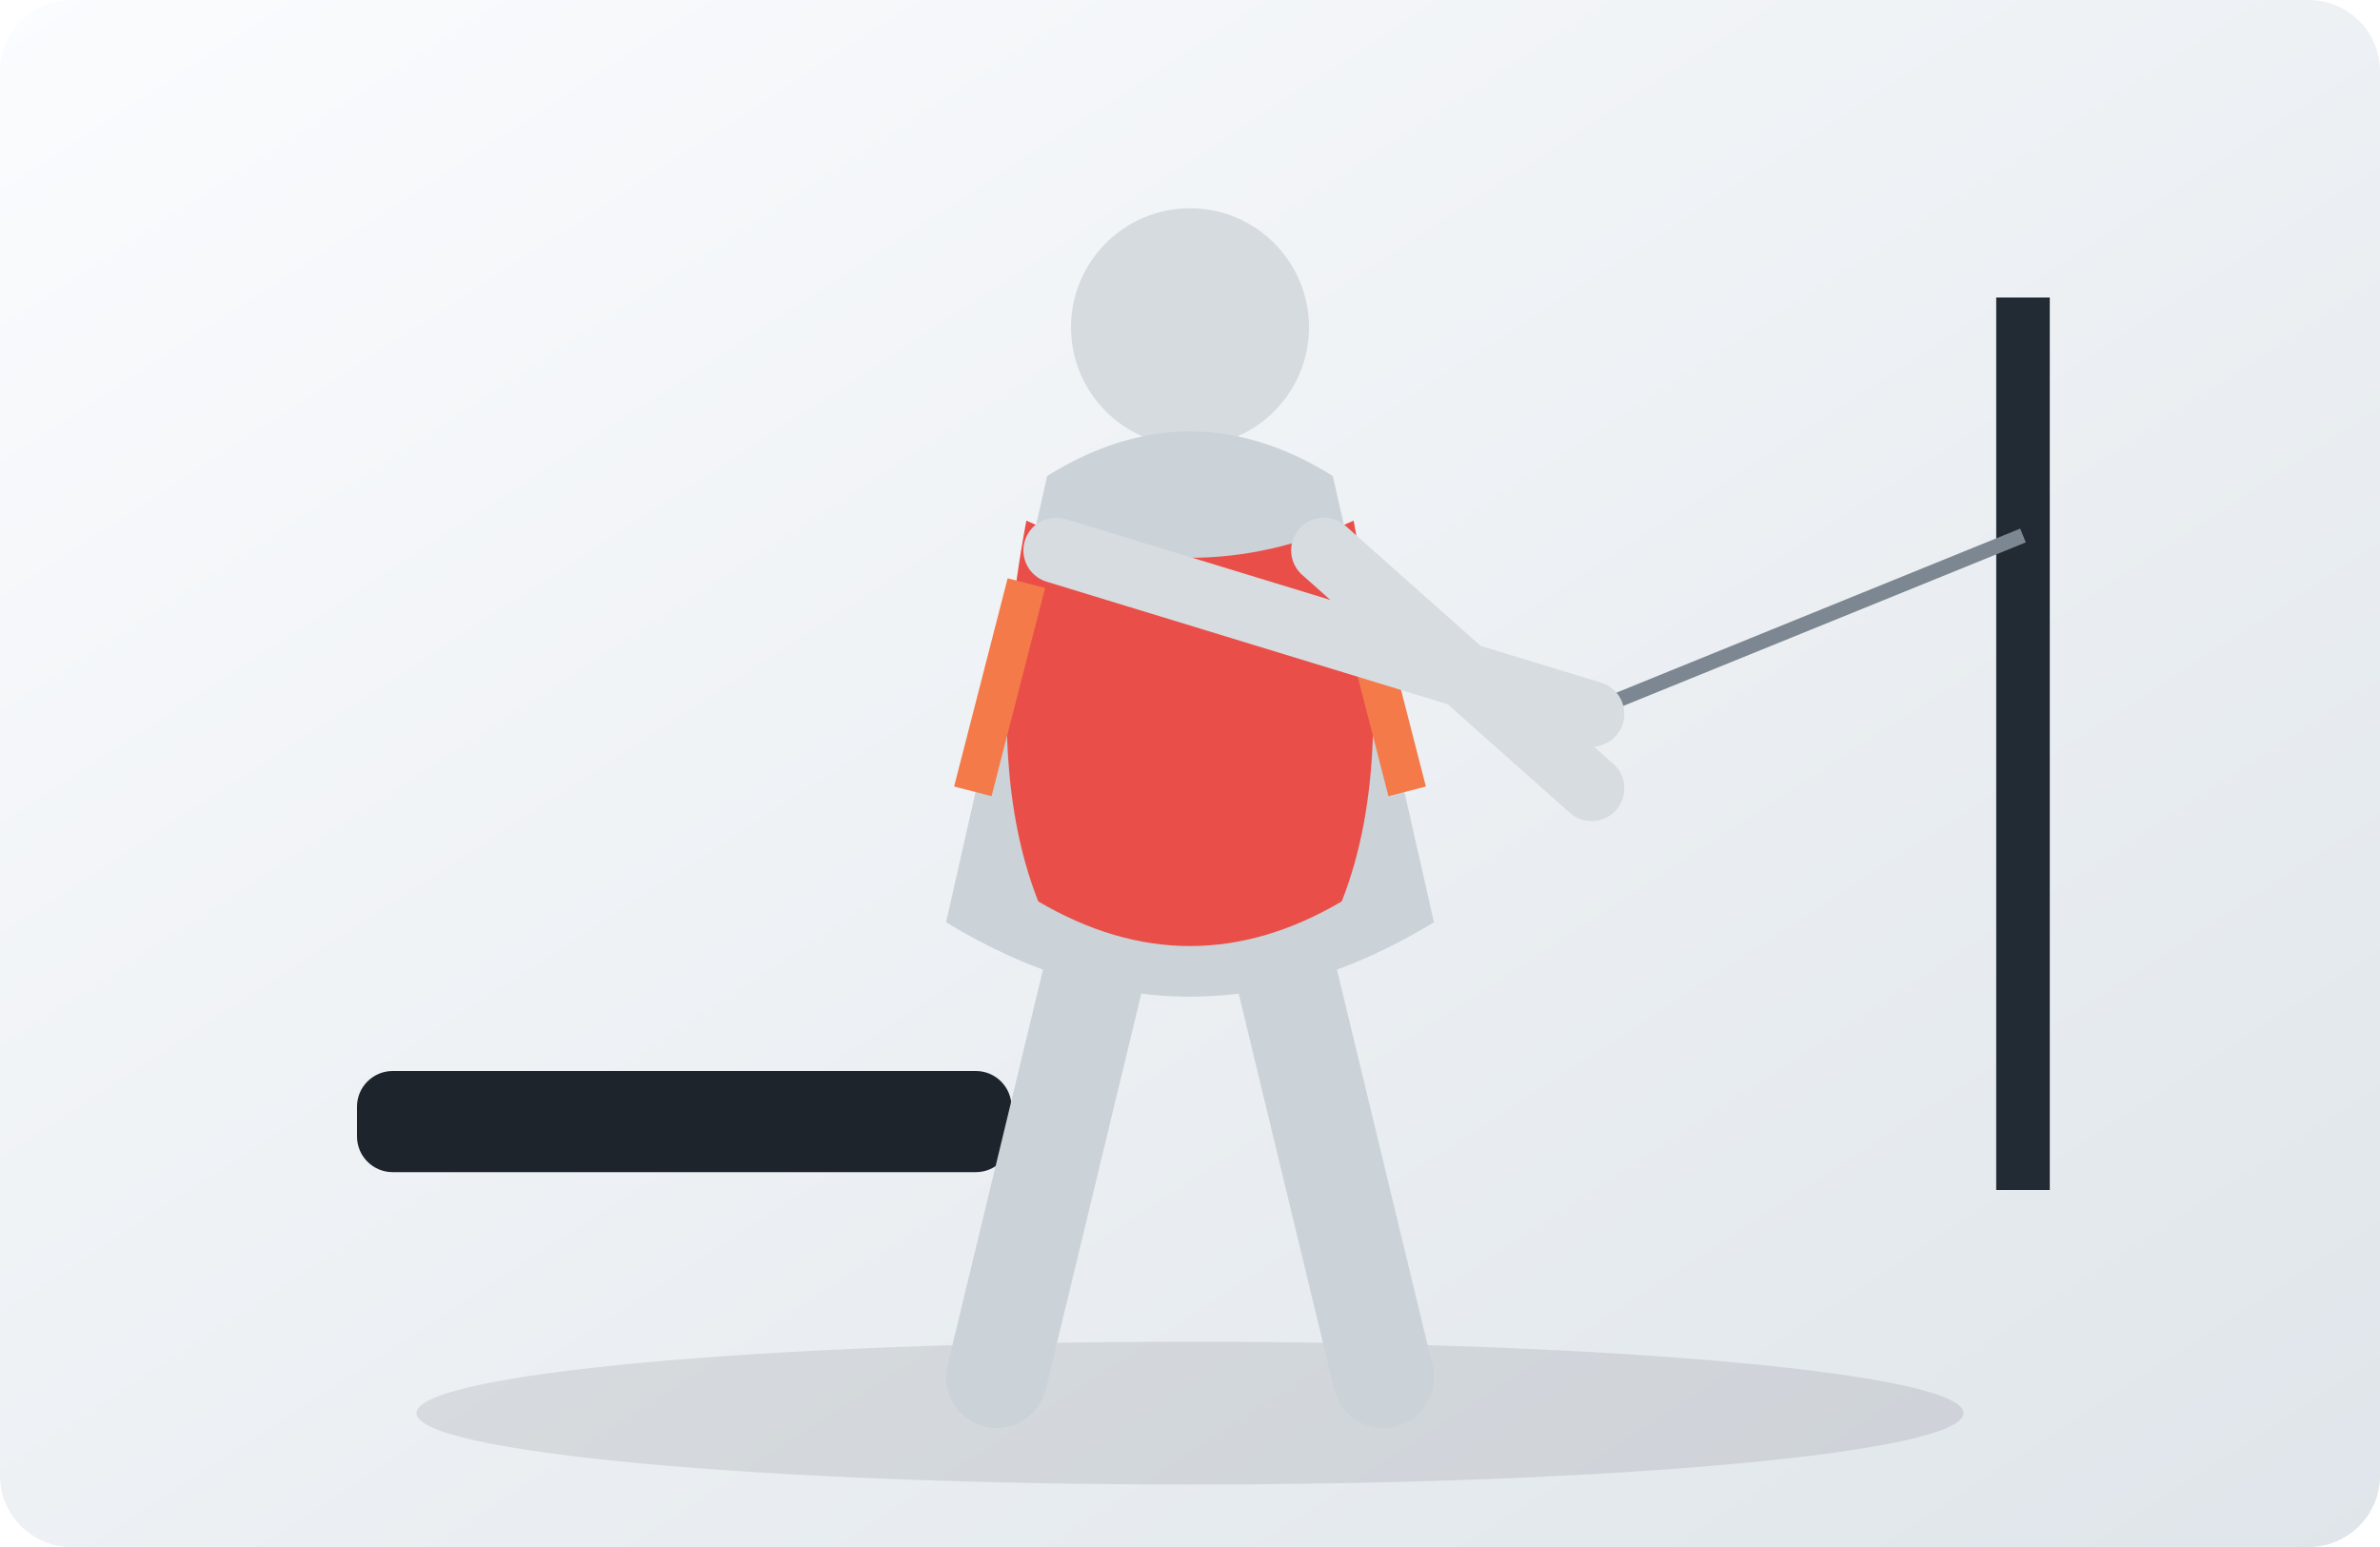
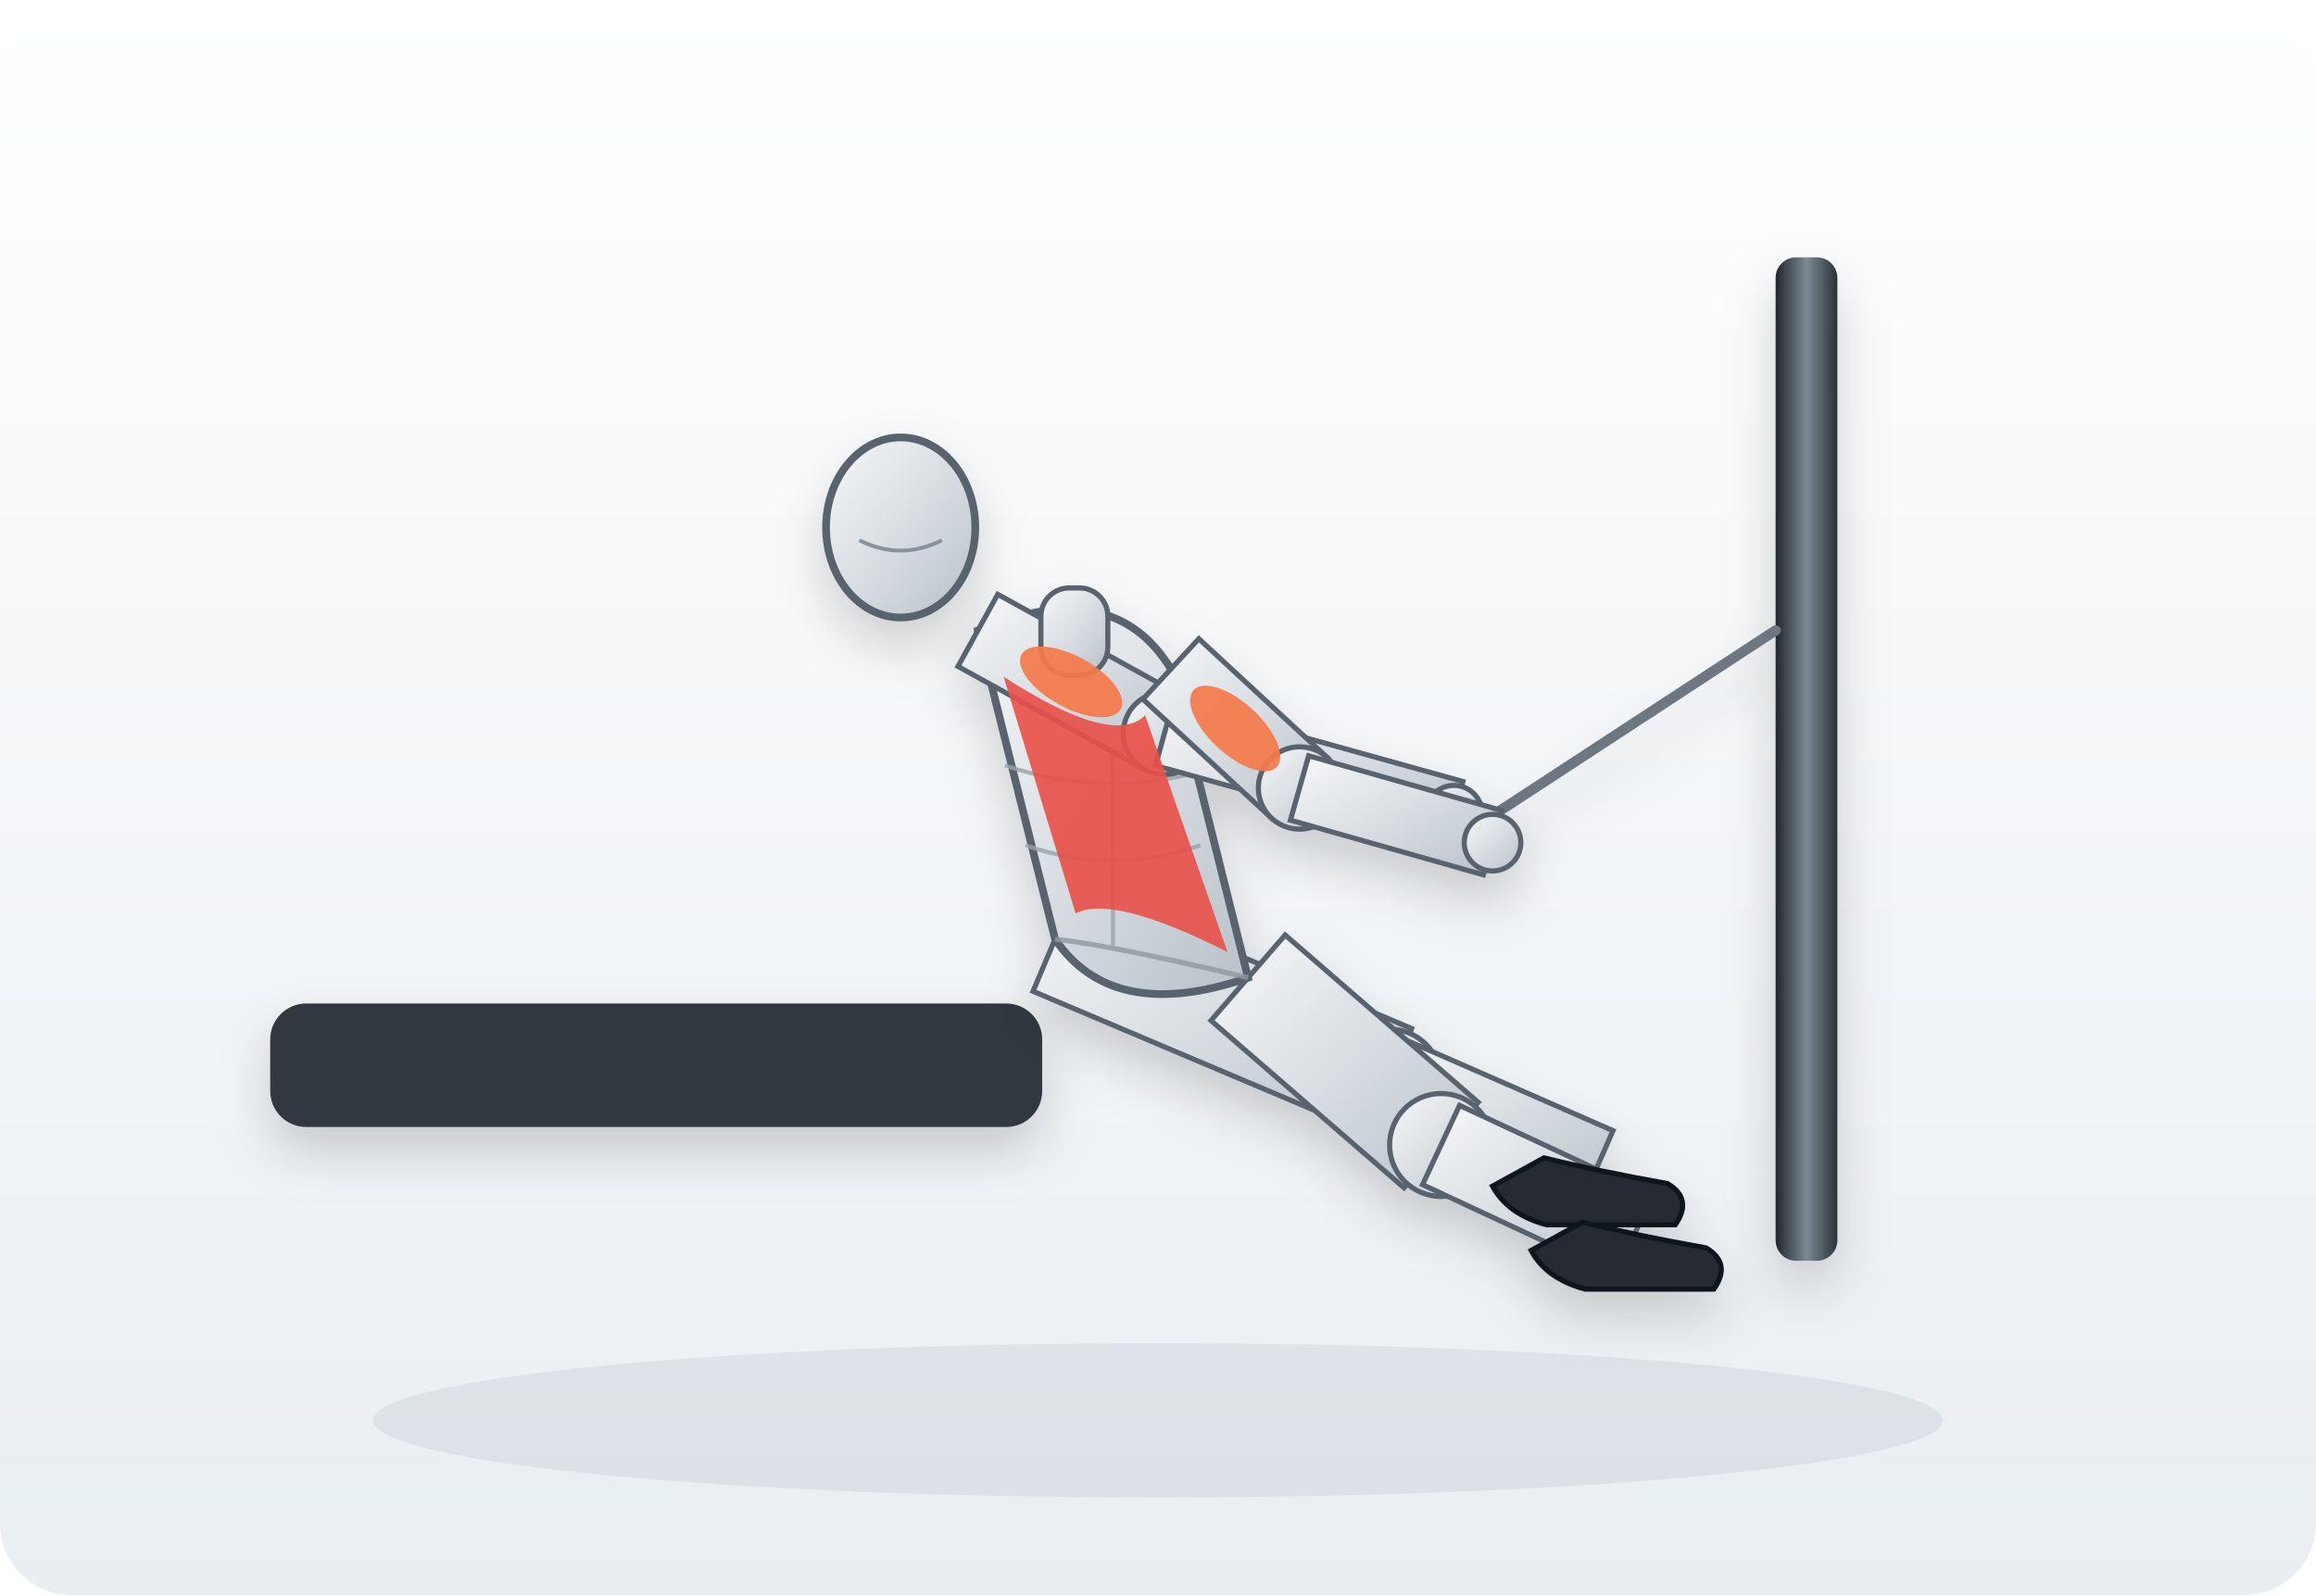
- <svg xmlns="http://www.w3.org/2000/svg" width="800" height="520" viewBox="0 0 800 520" role="img" aria-label="Ilustración técnica LiftEngine">
+ <svg xmlns="http://www.w3.org/2000/svg" width="900" height="620" viewBox="0 0 900 620" role="img" aria-label="Remo sentado en polea" data-style="anatomical-v2">
  <defs>
-     <linearGradient id="bg" x2="1" y2="1">
-       <stop stop-color="#fbfcfe" />
-       <stop offset="1" stop-color="#dfe5ea" />
+     <linearGradient id="bg" x2="0" y2="1">
+       <stop stop-color="#ffffff" />
+       <stop offset="1" stop-color="#e9eef3" />
    </linearGradient>
+     <linearGradient id="body" x2="1" y2="1">
+       <stop stop-color="#f7f8f9" />
+       <stop offset=".55" stop-color="#d5dbe0" />
+       <stop offset="1" stop-color="#b8c1c9" />
+     </linearGradient>
+     <linearGradient id="metal" x2="1">
+       <stop stop-color="#20272d" />
+       <stop offset=".5" stop-color="#7e8993" />
+       <stop offset="1" stop-color="#2a3239" />
+     </linearGradient>
+     <filter id="shadow" x="-20%" y="-20%" width="140%" height="160%">
+       <feDropShadow dx="0" dy="10" stdDeviation="10" flood-opacity=".17" />
+     </filter>
  </defs>
-   <rect width="800" height="520" rx="24" fill="url(#bg)" />
-   <ellipse cx="400" cy="475" rx="260" ry="24" fill="#111820" opacity=".1" />
-   <rect x="120" y="360" width="220" height="34" rx="12" fill="#1d242b" />
-   <line x1="680" y1="100" x2="680" y2="400" stroke="#222b33" stroke-width="18" />
-   <line x1="520" y1="245" x2="680" y2="180" stroke="#7c8791" stroke-width="5" />
-   <circle cx="400" cy="110" r="40" fill="#d6dbe0" />
-   <path d="M352 160q48-30 96 0l34 150q-82 50-164 0z" fill="#cbd2d8" />
-   <path d="M370 318l-35 145M430 318l35 145" stroke="#cbd2d8" stroke-width="34" stroke-linecap="round" />
-   <path d="M345 175q55 25 110 0q15 80-4 128q-51 30-102 0q-19-48-4-128z" fill="#e94f48" />
-   <path d="M345 196l-18 70M455 196l18 70" stroke="#f47a4a" stroke-width="13" />
-   <path d="M355 185L535 240M445 185L535 265" stroke="#d7dce1" stroke-width="22" fill="none" stroke-linecap="round" />
+   <rect width="900" height="620" rx="28" fill="url(#bg)" />
+   <ellipse cx="450" cy="552" rx="305" ry="30" fill="#6d7a85" opacity=".12" />
+   <g class="equipment" filter="url(#shadow)">
+     <rect x="105" y="390" width="300" height="48" rx="14" fill="#313941" />
+     <rect x="690" y="100" width="24" height="390" rx="8" fill="url(#metal)" />
+     <line x1="690" y1="245" x2="572.5" y2="321.875" stroke="#6c7781" stroke-width="4" stroke-linecap="round" />
+   </g>
+   <g filter="url(#shadow)">
+     <g class="anatomical-v2">
+       <path d="M401.428 385.261 L531.428 440.261 Q540 420 548.572 399.739 L418.572 344.739 Q410 365 401.428 385.261Z" fill="url(#body)" stroke="#58636e" stroke-width="2" />
+       <circle cx="540" cy="420" r="20" fill="url(#body)" stroke="#58636e" stroke-width="2" />
+       <path d="M533.186 435.575 L613.186 470.575 Q620 455 626.814 439.425 L546.814 404.425 Q540 420 533.186 435.575Z" fill="url(#body)" stroke="#58636e" stroke-width="2" />
+       <path d="M470.592 396.625 L545.592 461.625 Q560 445 574.408 428.375 L499.408 363.375 Q485 380 470.592 396.625Z" fill="url(#body)" stroke="#58636e" stroke-width="2" />
+       <circle cx="560" cy="445" r="20" fill="url(#body)" stroke="#58636e" stroke-width="2" />
+       <path d="M552.811 460.405 L627.811 495.405 Q635 480 642.189 464.595 L567.189 429.595 Q560 445 552.811 460.405Z" fill="url(#body)" stroke="#58636e" stroke-width="2" />
+       <path d="M380 245 Q432.5 223 455 260 L485 380 Q432.5 398 410 365 Z" fill="url(#body)" stroke="#58636e" stroke-width="3" />
+       <path d="M410 365 Q432.5 367.5 485 380" fill="none" stroke="#8e989f" stroke-width="2" opacity=".8" />
+       <path d="M432.5 257.5v110 M390.5 297.5q42 14 84 0 M398.5 328.5q34 12 68 0" fill="none" stroke="#9aa3aa" stroke-width="1.6" opacity=".8" />
+       <path d="M372.271 259.009 L444.771 299.009 Q452.5 285 460.229 270.991 L387.729 230.991 Q380 245 372.271 259.009Z" fill="url(#body)" stroke="#58636e" stroke-width="2" />
+       <circle cx="452.5" cy="285" r="16" fill="url(#body)" stroke="#58636e" stroke-width="2" />
+       <path d="M449.021 297.526 L561.521 328.776 Q565 316.25 568.479 303.724 L455.979 272.474 Q452.5 285 449.021 297.526Z" fill="url(#body)" stroke="#58636e" stroke-width="2" />
+       <circle cx="565" cy="316.25" r="11" fill="url(#body)" stroke="#58636e" stroke-width="2" />
+       <path d="M444.135 271.746 L494.135 317.996 Q505 306.25 515.865 294.504 L465.865 248.254 Q455 260 444.135 271.746Z" fill="url(#body)" stroke="#58636e" stroke-width="2" />
+       <circle cx="505" cy="306.25" r="16" fill="url(#body)" stroke="#58636e" stroke-width="2" />
+       <path d="M501.456 318.758 L576.456 340.008 Q580 327.5 583.544 314.992 L508.544 293.742 Q505 306.25 501.456 318.758Z" fill="url(#body)" stroke="#58636e" stroke-width="2" />
+       <circle cx="580" cy="327.5" r="11" fill="url(#body)" stroke="#58636e" stroke-width="2" />
+       <rect x="404.5" y="228.5" width="26" height="34" rx="11" fill="url(#body)" stroke="#58636e" stroke-width="2" />
+       <ellipse cx="350" cy="205" rx="29" ry="35" fill="url(#body)" stroke="#58636e" stroke-width="3" />
+       <path d="M334 210q16 8 32 0" fill="none" stroke="#89939b" stroke-width="1.5" />
+       <path d="M600 450q20 5 48 10q10 6 3 16h-50q-15-4-21-15z" fill="#252b31" stroke="#11161a" stroke-width="2" />
+       <path d="M615 475q20 5 48 10q10 6 3 16h-50q-15-4-21-15z" fill="#252b31" stroke="#11161a" stroke-width="2" />
+       <ellipse cx="416.25" cy="265" rx="10" ry="22" transform="rotate(118.8866 416.25 265)" fill="#f47a4a" opacity=".92" />
+       <ellipse cx="480" cy="283.125" rx="10" ry="22" transform="rotate(132.7688 480 283.125)" fill="#f47a4a" opacity=".92" />
+       <path d="M390 263Q432.5 290.5 445 278L477 370Q432.5 347.5 418 355Z" fill="#e94f48" opacity=".9" />
+     </g>
+   </g>
+   <g class="foreground-equipment" />
</svg>
